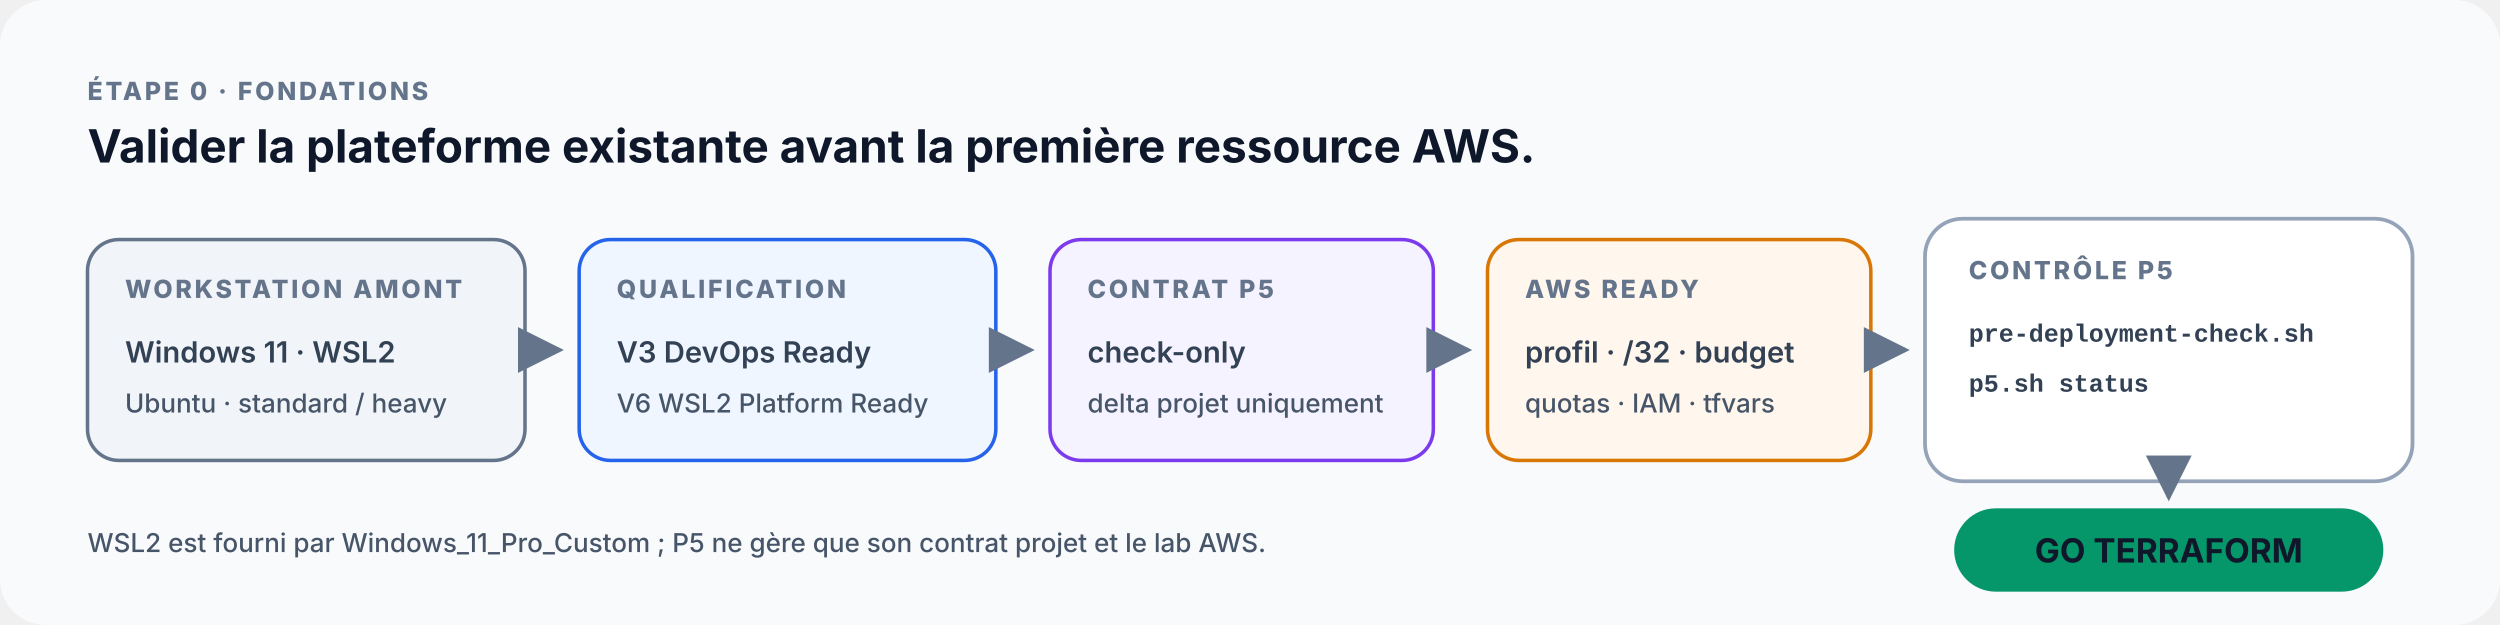
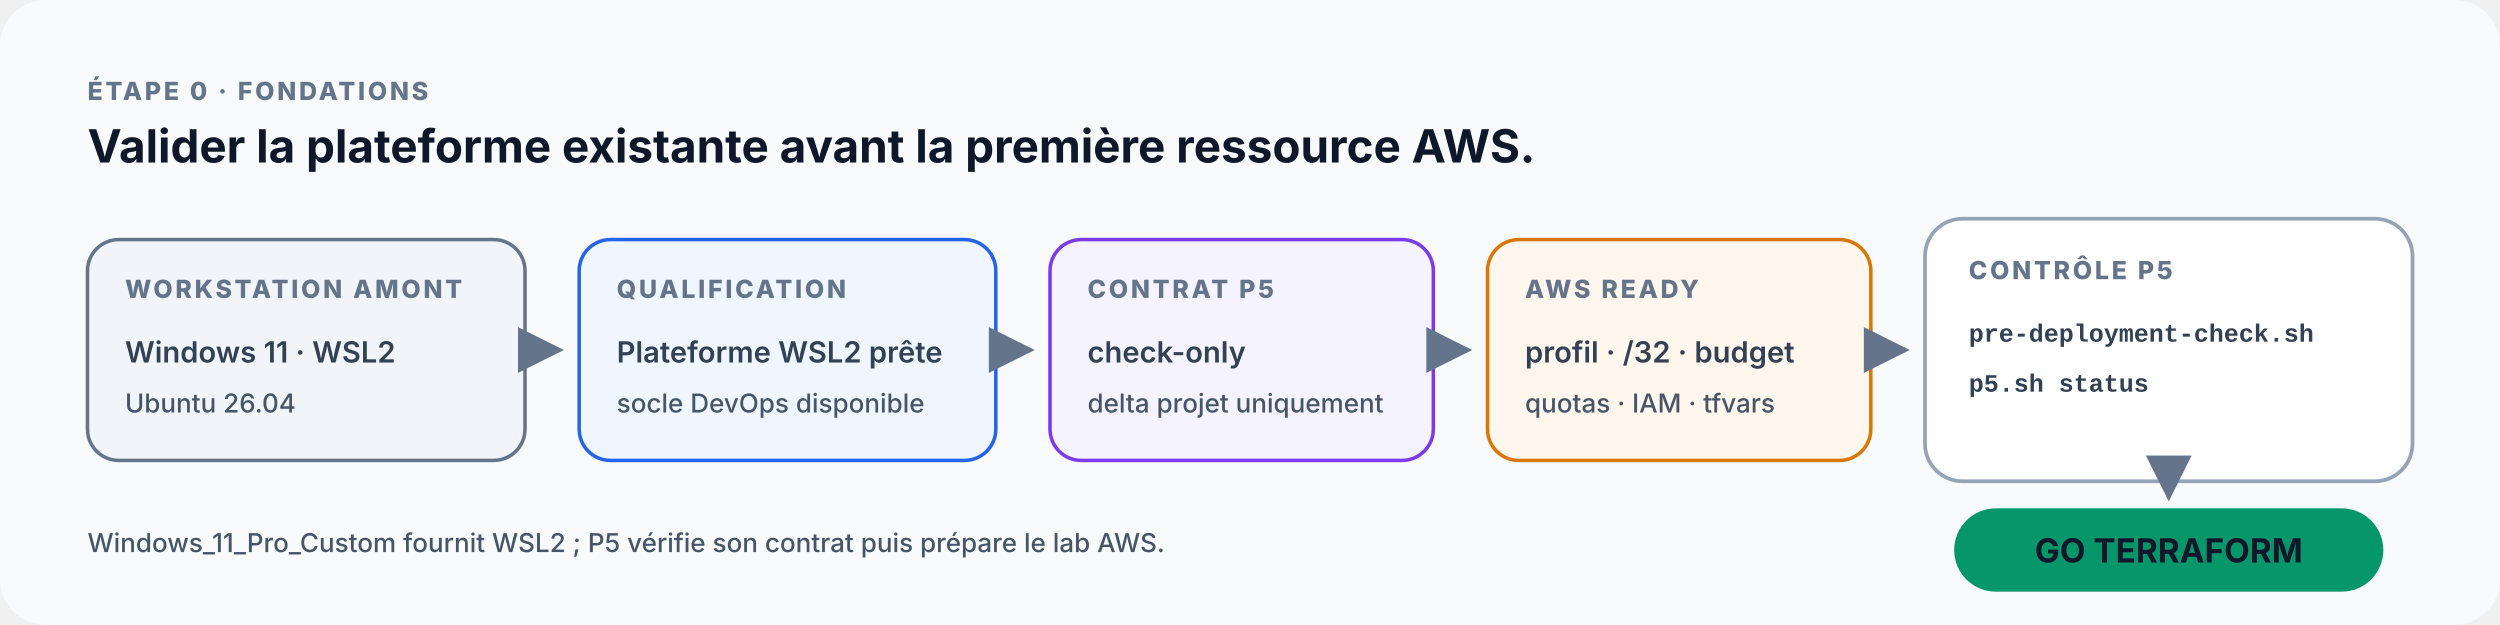
<svg xmlns="http://www.w3.org/2000/svg" width="1200" height="300" viewBox="0 0 1200 300" role="img" aria-labelledby="title desc" preserveAspectRatio="xMidYMid meet">
  <defs>
    <marker id="arrow" markerWidth="10" markerHeight="10" refX="8.8" refY="5" orient="auto">
      <path d="M0 0L10 5L0 10Z" fill="#64748b" />
    </marker>
  </defs>
  <style>text{font-family:Inter,ui-sans-serif,system-ui,-apple-system,BlinkMacSystemFont,"Segoe UI",sans-serif}.h{font-size:22px;font-weight:750;fill:#0f172a}.k{font-size:12px;font-weight:800;letter-spacing:1.3px;fill:#64748b}.t{font-size:16px;font-weight:750;fill:#0f172a}.b{font-size:14px;font-weight:600;fill:#334155}.s{font-size:12.5px;font-weight:500;fill:#475569}.m{font-family:ui-monospace,SFMono-Regular,Consolas,"Liberation Mono",monospace;font-size:12px;font-weight:650;fill:#334155}.arrow{fill:none;stroke:#64748b;stroke-width:2.2;stroke-linecap:round;stroke-linejoin:round;marker-end:url(#arrow)}</style>
  <rect width="1200" height="300" rx="22" fill="#f8fafc" />
  <text x="42" y="48" class="k">ÉTAPE 0 · FONDATIONS</text>
  <text x="42" y="78" class="h">Valider la plateforme existante avant la première ressource AWS.</text>
  <rect x="42" y="115" width="210" height="106" rx="15" fill="#f1f5f9" stroke="#64748b" stroke-width="1.7" />
  <text x="60" y="143" class="k">WORKSTATION AMONT</text>
  <text x="60" y="174" class="b">Windows 11 · WSL2</text>
-   <text x="60" y="198" class="s">Ubuntu · standard / heavy</text>
+   <text x="60" y="198" class="s">Ubuntu 26.04</text>
  <rect x="278" y="115" width="200" height="106" rx="15" fill="#eff6ff" stroke="#2563eb" stroke-width="1.7" />
  <text x="296" y="143" class="k">QUALIFICATION</text>
-   <text x="296" y="174" class="b">V3 DevOps Ready</text>
-   <text x="296" y="198" class="s">V6 WSL2 Platform Ready</text>
+   <text x="296" y="174" class="b">Plateforme WSL2 prête</text>
+   <text x="296" y="198" class="s">socle DevOps disponible</text>
  <rect x="504" y="115" width="184" height="106" rx="15" fill="#f5f3ff" stroke="#7c3aed" stroke-width="1.7" />
  <text x="522" y="143" class="k">CONTRAT P5</text>
  <text x="522" y="174" class="b">check-only</text>
  <text x="522" y="198" class="s">delta projet uniquement</text>
  <rect x="714" y="115" width="184" height="106" rx="15" fill="#fff7ed" stroke="#d97706" stroke-width="1.7" />
  <text x="732" y="143" class="k">AWS READY</text>
  <text x="732" y="174" class="b">profil · /32 · budget</text>
  <text x="732" y="198" class="s">quotas · IAM · tfvars</text>
  <path d="M252 168H268" class="arrow" />
  <path d="M478 168H494" class="arrow" />
  <path d="M688 168H704" class="arrow" />
  <rect x="924" y="105" width="234" height="126" rx="18" fill="#fff" stroke="#94a3b8" stroke-width="1.8" />
  <text x="945" y="134" class="k">CONTRÔLE P5</text>
  <text x="945" y="164" class="m">pre-deployment-check.sh</text>
  <text x="945" y="188" class="m">p5.sh status</text>
  <path d="M898 168H914" class="arrow" />
  <rect x="938" y="244" width="206" height="40" rx="20" fill="#059669" />
  <text x="1041" y="270" class="t" text-anchor="middle" fill="#fff">GO TERRAFORM</text>
  <path d="M1041 231V238" class="arrow" />
-   <text x="42" y="265" class="s">WSL2 est fourni par Windows_11_Pro_Custom ; P5 ne gère que son contrat projet et le lab AWS.</text>
+   <text x="42" y="265" class="s">Windows_11_Pro_Custom fournit WSL2 ; P5 vérifie son contrat puis prépare le lab AWS.</text>
</svg>
